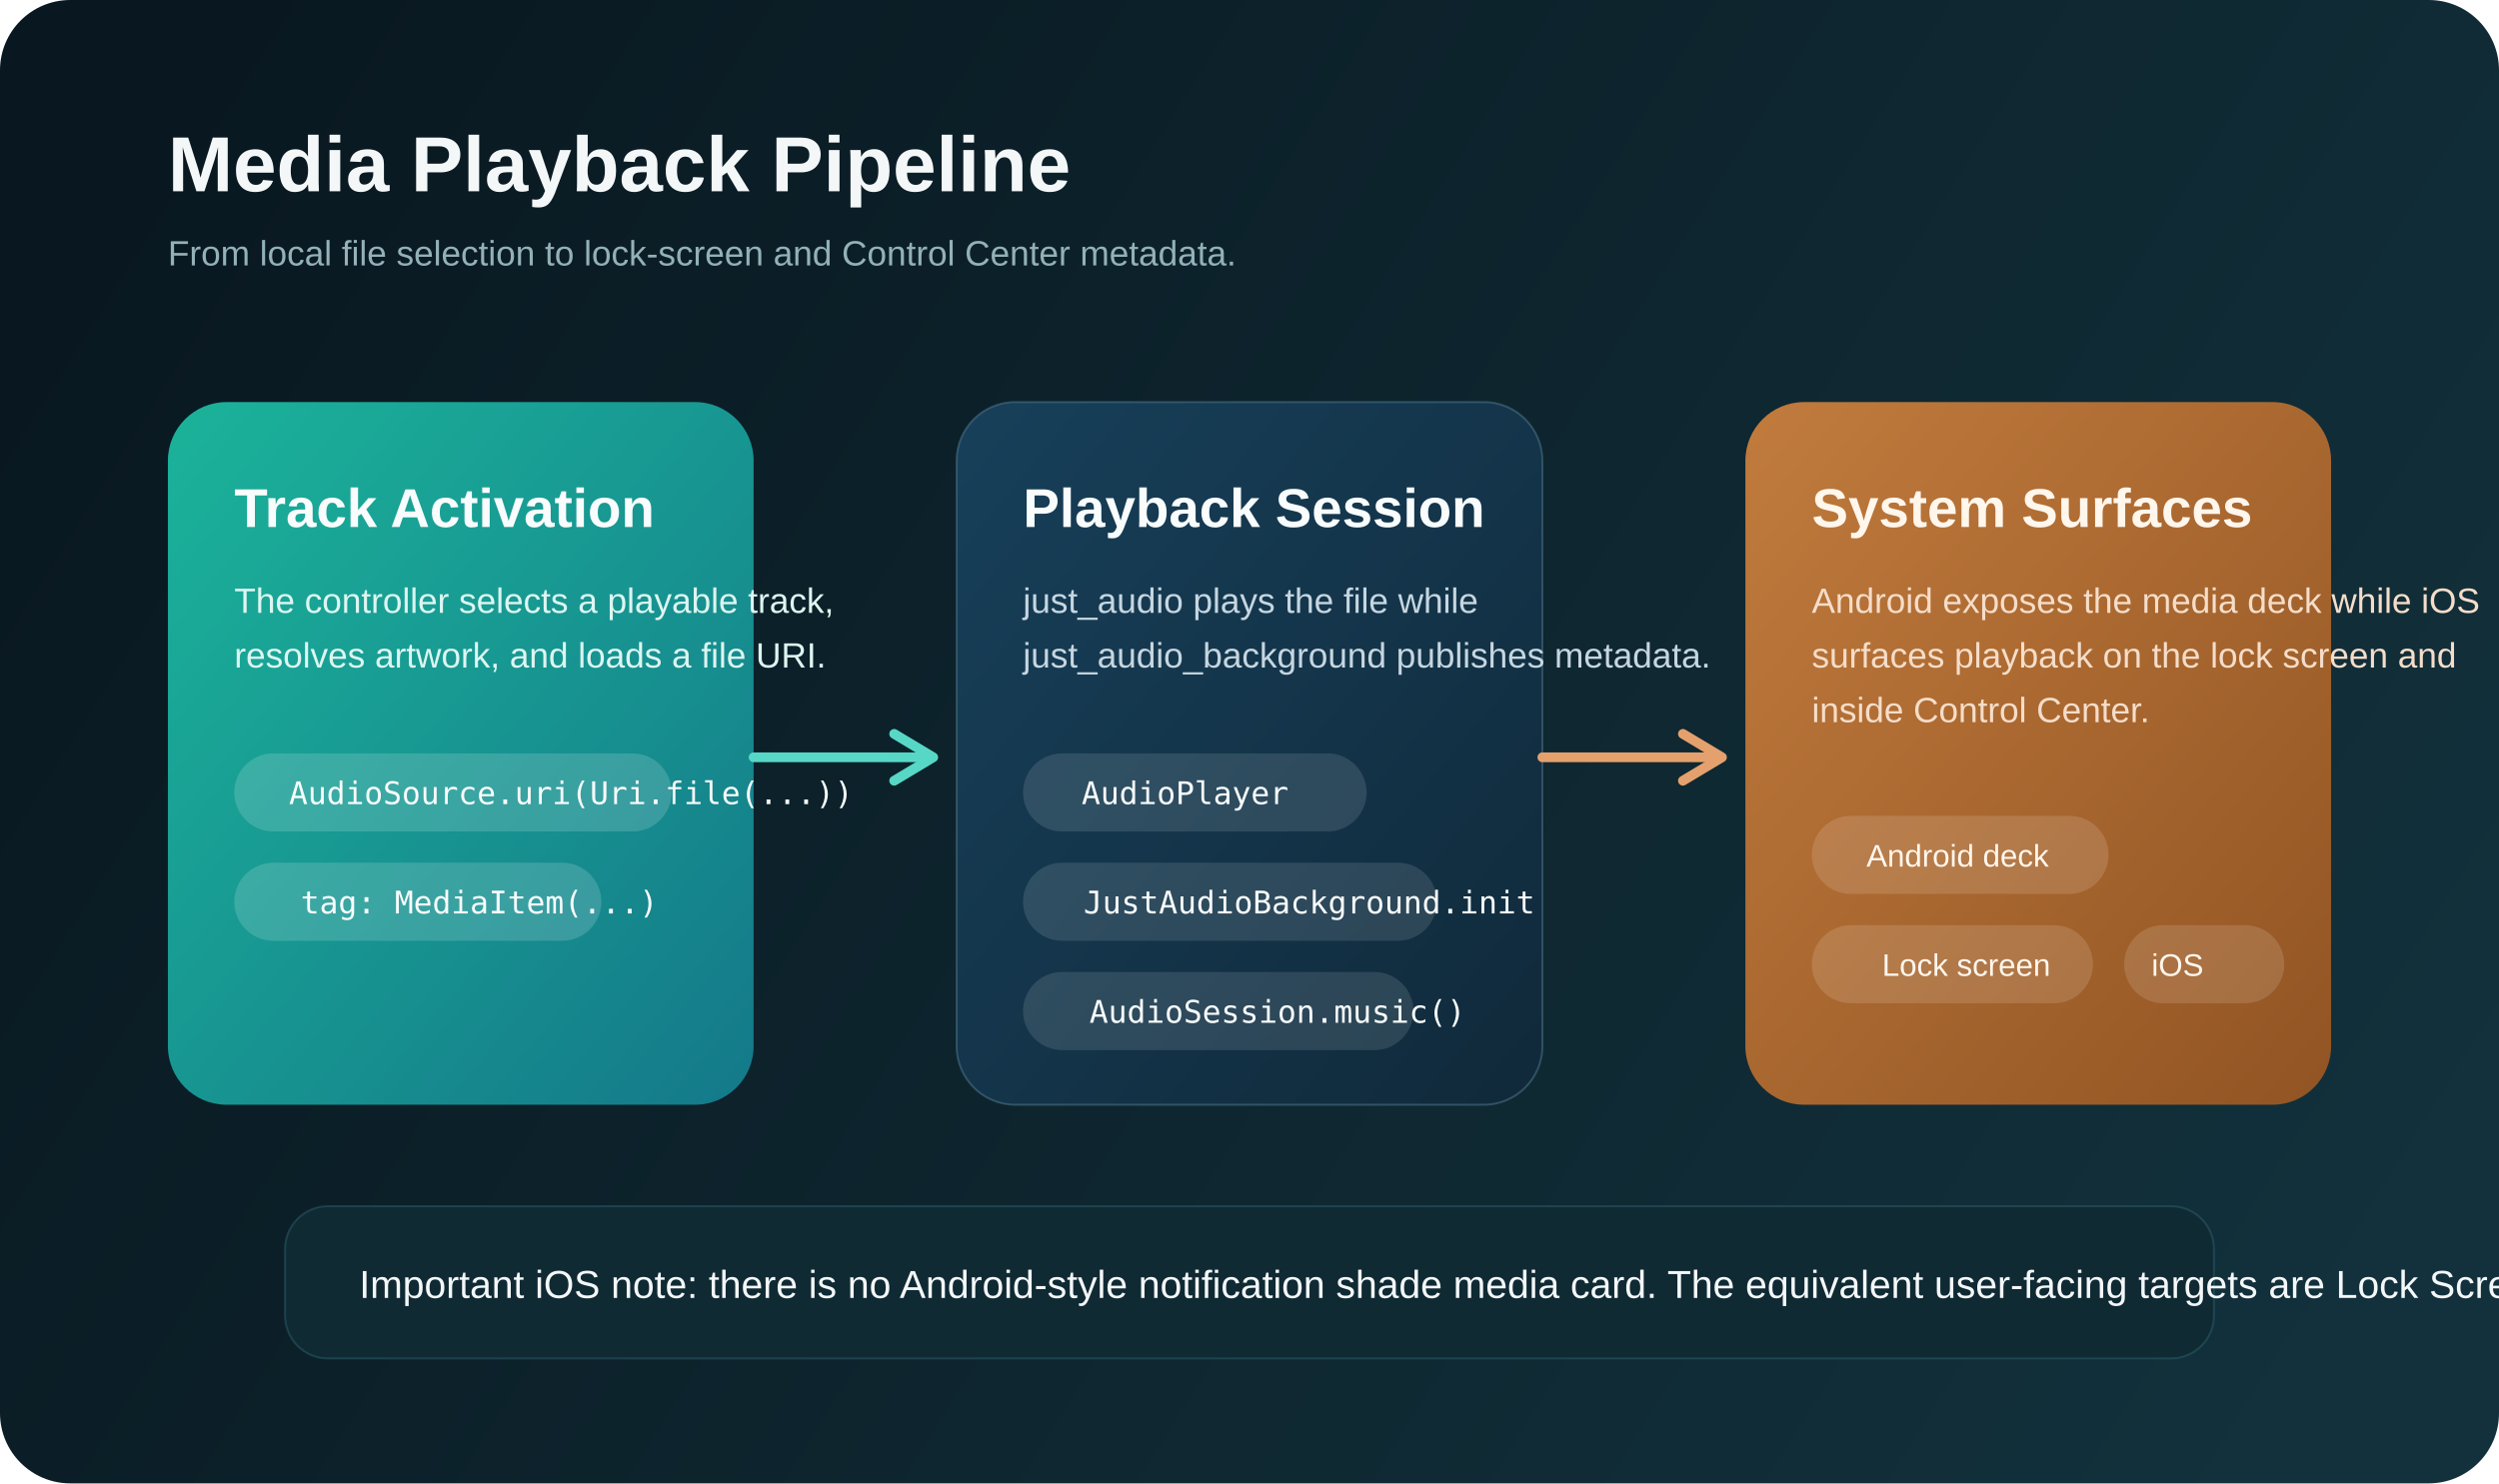
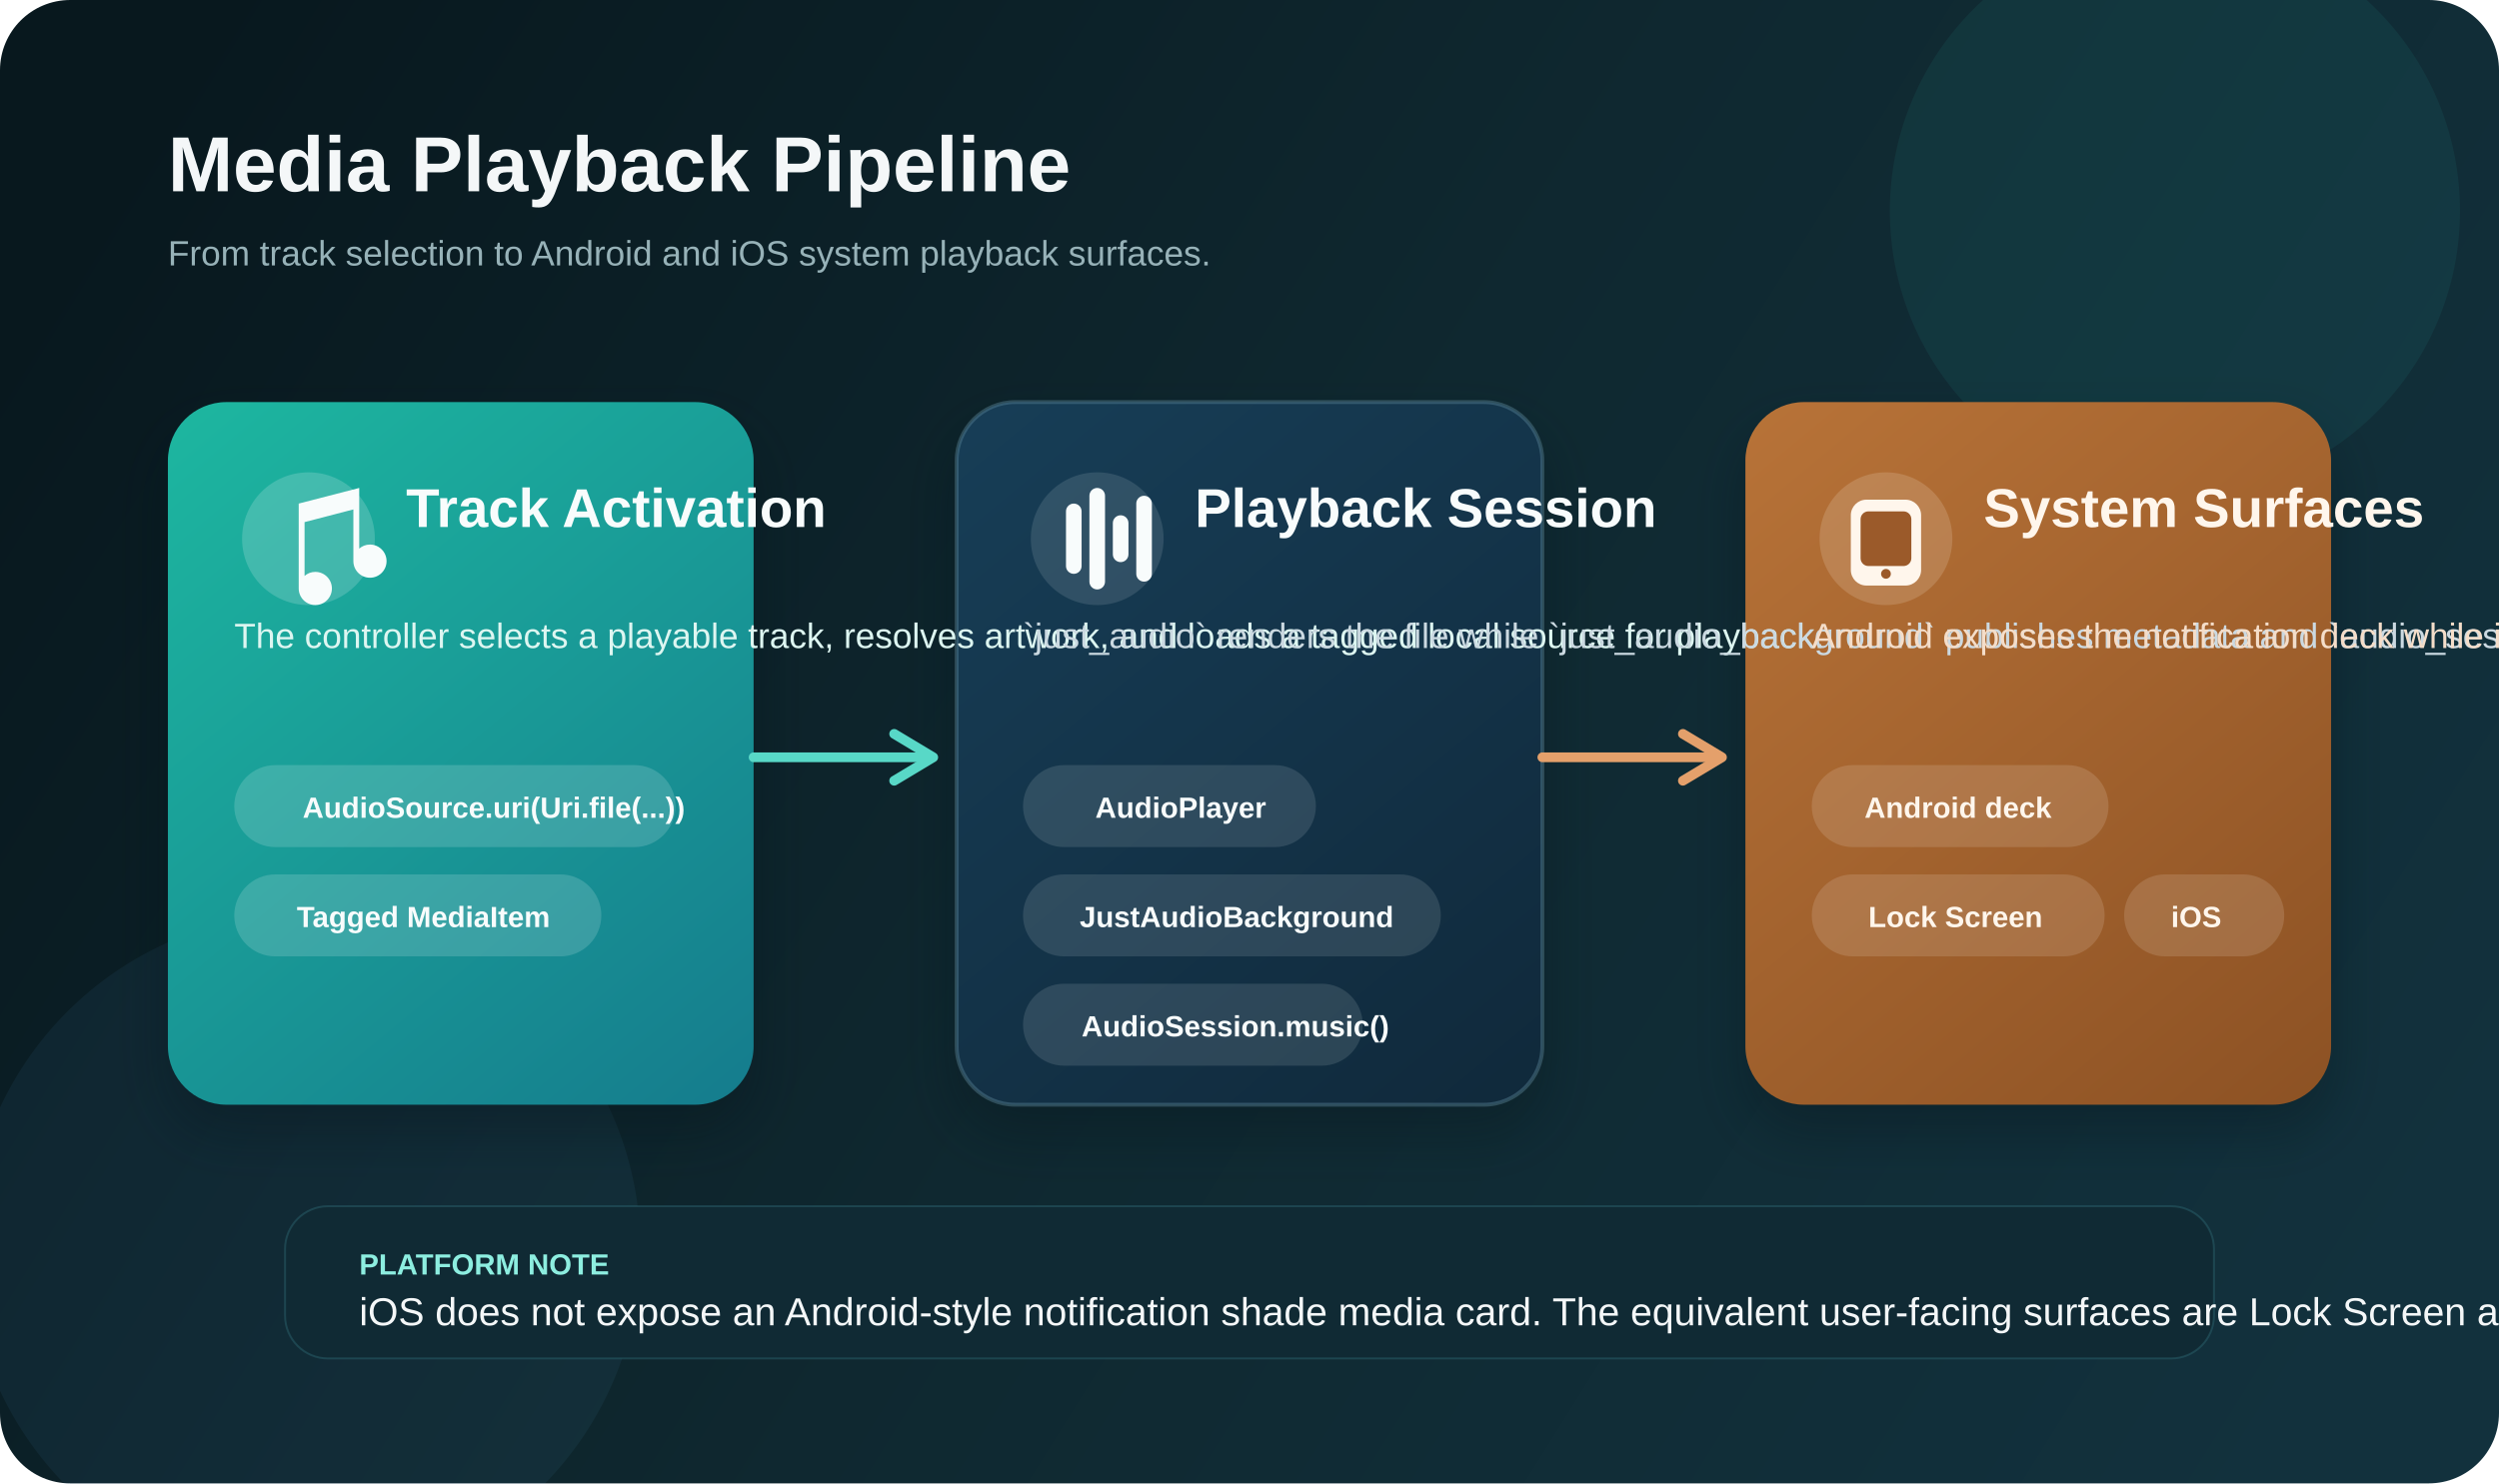
- <svg xmlns="http://www.w3.org/2000/svg" width="1280" height="760" viewBox="0 0 1280 760" fill="none">
+ <svg xmlns="http://www.w3.org/2000/svg" width="1280" height="760" viewBox="0 0 1280 760" fill="none" role="img" aria-labelledby="title desc">
  <defs>
-     <linearGradient id="bg" x1="100" y1="40" x2="1180" y2="720" gradientUnits="userSpaceOnUse">
-       <stop stop-color="#091820" />
-       <stop offset="1" stop-color="#12313C" />
+     <linearGradient id="bg" x1="88" y1="36" x2="1186" y2="722" gradientUnits="userSpaceOnUse">
+       <stop stop-color="#08181E" />
+       <stop offset="0.5" stop-color="#0F2830" />
+       <stop offset="1" stop-color="#12313D" />
    </linearGradient>
-     <linearGradient id="lane1" x1="0" y1="0" x2="1" y2="1">
-       <stop stop-color="#1BB39A" />
-       <stop offset="1" stop-color="#147989" />
+     <linearGradient id="stageA" x1="90" y1="202" x2="388" y2="562" gradientUnits="userSpaceOnUse">
+       <stop stop-color="#1DB7A0" />
+       <stop offset="1" stop-color="#157C8D" />
    </linearGradient>
-     <linearGradient id="lane2" x1="0" y1="0" x2="1" y2="1">
-       <stop stop-color="#17405A" />
-       <stop offset="1" stop-color="#10293A" />
+     <linearGradient id="stageB" x1="492" y1="202" x2="790" y2="562" gradientUnits="userSpaceOnUse">
+       <stop stop-color="#173E57" />
+       <stop offset="1" stop-color="#10293B" />
    </linearGradient>
-     <linearGradient id="lane3" x1="0" y1="0" x2="1" y2="1">
-       <stop stop-color="#C17B3D" />
-       <stop offset="1" stop-color="#915423" />
+     <linearGradient id="stageC" x1="894" y1="202" x2="1192" y2="562" gradientUnits="userSpaceOnUse">
+       <stop stop-color="#B87338" />
+       <stop offset="1" stop-color="#8D5224" />
    </linearGradient>
+     <filter id="shadow" x="58" y="182" width="1166" height="540" filterUnits="userSpaceOnUse" color-interpolation-filters="sRGB">
+       <feFlood flood-opacity="0" result="BackgroundImageFix" />
+       <feColorMatrix in="SourceAlpha" type="matrix" values="0 0 0 0 0 0 0 0 0 0 0 0 0 0 0 0 0 0 127 0" result="hardAlpha" />
+       <feOffset dy="14" />
+       <feGaussianBlur stdDeviation="14" />
+       <feColorMatrix type="matrix" values="0 0 0 0 0.012 0 0 0 0 0.075 0 0 0 0 0.102 0 0 0 0.34 0" />
+       <feBlend mode="normal" in2="BackgroundImageFix" result="effect1_dropShadow_1_1" />
+       <feBlend mode="normal" in="SourceGraphic" in2="effect1_dropShadow_1_1" result="shape" />
+     </filter>
  </defs>
  <rect width="1280" height="760" rx="36" fill="url(#bg)" />
+   <circle cx="1114" cy="108" r="146" fill="#2FC7B5" fill-opacity="0.08" />
+   <circle cx="156" cy="640" r="172" fill="#70C5FF" fill-opacity="0.06" />
  <text x="86" y="98" fill="#F4F7F8" font-size="40" font-family="Segoe UI, Arial, sans-serif" font-weight="700">Media Playback Pipeline</text>
-   <text x="86" y="136" fill="#93B1B7" font-size="18" font-family="Segoe UI, Arial, sans-serif">From local file selection to lock-screen and Control Center metadata.</text>
-   <rect x="86" y="206" width="300" height="360" rx="30" fill="url(#lane1)" />
-   <text x="120" y="270" fill="#F8FCFC" font-size="28" font-family="Segoe UI, Arial, sans-serif" font-weight="700">Track Activation</text>
-   <text x="120" y="314" fill="#DDF6F1" font-size="18" font-family="Segoe UI, Arial, sans-serif">The controller selects a playable track,</text>
-   <text x="120" y="342" fill="#DDF6F1" font-size="18" font-family="Segoe UI, Arial, sans-serif">resolves artwork, and loads a file URI.</text>
-   <rect x="120" y="386" width="224" height="40" rx="20" fill="#F8FCFC" fill-opacity="0.16" />
-   <text x="148" y="412" fill="#F8FCFC" font-size="16" font-family="Consolas, monospace">AudioSource.uri(Uri.file(...))</text>
-   <rect x="120" y="442" width="188" height="40" rx="20" fill="#F8FCFC" fill-opacity="0.16" />
-   <text x="154" y="468" fill="#F8FCFC" font-size="16" font-family="Consolas, monospace">tag: MediaItem(...)</text>
-   <rect x="490" y="206" width="300" height="360" rx="30" fill="url(#lane2)" stroke="#5A839B" stroke-opacity="0.45" />
-   <text x="524" y="270" fill="#F8FCFC" font-size="28" font-family="Segoe UI, Arial, sans-serif" font-weight="700">Playback Session</text>
-   <text x="524" y="314" fill="#C6D6E0" font-size="18" font-family="Segoe UI, Arial, sans-serif">just_audio plays the file while</text>
-   <text x="524" y="342" fill="#C6D6E0" font-size="18" font-family="Segoe UI, Arial, sans-serif">just_audio_background publishes metadata.</text>
-   <rect x="524" y="386" width="176" height="40" rx="20" fill="#F8FCFC" fill-opacity="0.12" />
-   <text x="554" y="412" fill="#F8FCFC" font-size="16" font-family="Consolas, monospace">AudioPlayer</text>
-   <rect x="524" y="442" width="212" height="40" rx="20" fill="#F8FCFC" fill-opacity="0.12" />
-   <text x="555" y="468" fill="#F8FCFC" font-size="16" font-family="Consolas, monospace">JustAudioBackground.init</text>
-   <rect x="524" y="498" width="200" height="40" rx="20" fill="#F8FCFC" fill-opacity="0.12" />
-   <text x="558" y="524" fill="#F8FCFC" font-size="16" font-family="Consolas, monospace">AudioSession.music()</text>
-   <rect x="894" y="206" width="300" height="360" rx="30" fill="url(#lane3)" />
-   <text x="928" y="270" fill="#FFF6EC" font-size="28" font-family="Segoe UI, Arial, sans-serif" font-weight="700">System Surfaces</text>
-   <text x="928" y="314" fill="#F5DDC9" font-size="18" font-family="Segoe UI, Arial, sans-serif">Android exposes the media deck while iOS</text>
-   <text x="928" y="342" fill="#F5DDC9" font-size="18" font-family="Segoe UI, Arial, sans-serif">surfaces playback on the lock screen and</text>
-   <text x="928" y="370" fill="#F5DDC9" font-size="18" font-family="Segoe UI, Arial, sans-serif">inside Control Center.</text>
-   <rect x="928" y="418" width="152" height="40" rx="20" fill="#FFF6EC" fill-opacity="0.14" />
-   <text x="956" y="444" fill="#FFF6EC" font-size="16" font-family="Segoe UI, Arial, sans-serif">Android deck</text>
-   <rect x="928" y="474" width="144" height="40" rx="20" fill="#FFF6EC" fill-opacity="0.14" />
-   <text x="964" y="500" fill="#FFF6EC" font-size="16" font-family="Segoe UI, Arial, sans-serif">Lock screen</text>
-   <rect x="1088" y="474" width="82" height="40" rx="20" fill="#FFF6EC" fill-opacity="0.14" />
-   <text x="1102" y="500" fill="#FFF6EC" font-size="16" font-family="Segoe UI, Arial, sans-serif">iOS</text>
-   <path d="M386 388H474" stroke="#57D8C6" stroke-width="5" stroke-linecap="round" />
-   <path d="M790 388H878" stroke="#E4A16D" stroke-width="5" stroke-linecap="round" />
-   <path d="M458 376L478 388L458 400" fill="none" stroke="#57D8C6" stroke-width="5" stroke-linecap="round" stroke-linejoin="round" />
-   <path d="M862 376L882 388L862 400" fill="none" stroke="#E4A16D" stroke-width="5" stroke-linecap="round" stroke-linejoin="round" />
+   <text x="86" y="136" fill="#97B2B8" font-size="18" font-family="Segoe UI, Arial, sans-serif">From track selection to Android and iOS system playback surfaces.</text>
+   <g filter="url(#shadow)">
+     <rect x="86" y="206" width="300" height="360" rx="30" fill="url(#stageA)" />
+     <rect x="490" y="206" width="300" height="360" rx="30" fill="url(#stageB)" stroke="#5C859A" stroke-opacity="0.42" stroke-width="2" />
+     <rect x="894" y="206" width="300" height="360" rx="30" fill="url(#stageC)" />
+   </g>
+   <g>
+     <circle cx="158" cy="276" r="34" fill="#F8FCFC" fill-opacity="0.18" />
+     <path d="M153 258V301.5C153 306.194 156.806 310 161.5 310C166.194 310 170 306.194 170 301.5C170 296.806 166.194 293 161.5 293C159.372 293 157.427 293.784 156 295.078V267.5L181 261V287.5C181 292.194 184.806 296 189.5 296C194.194 296 198 292.194 198 287.5C198 282.806 194.194 279 189.5 279C187.372 279 185.427 279.784 184 281.078V250L153 258Z" fill="#F8FCFC" />
+     <text x="208" y="270" fill="#F8FCFC" font-size="28" font-family="Segoe UI, Arial, sans-serif" font-weight="700">Track Activation</text>
+     <text x="120" y="332" fill="#DDF6F1" font-size="18" font-family="Segoe UI, Arial, sans-serif">The controller selects a playable track, resolves artwork, and loads a tagged local source for playback.</text>
+     <rect x="120" y="392" width="226" height="42" rx="21" fill="#F8FCFC" fill-opacity="0.16" />
+     <text x="155" y="419" fill="#F8FCFC" font-size="15" font-family="Segoe UI, Arial, sans-serif" font-weight="600">AudioSource.uri(Uri.file(...))</text>
+     <rect x="120" y="448" width="188" height="42" rx="21" fill="#F8FCFC" fill-opacity="0.16" />
+     <text x="152" y="475" fill="#F8FCFC" font-size="15" font-family="Segoe UI, Arial, sans-serif" font-weight="600">Tagged MediaItem</text>
+   </g>
+   <g>
+     <circle cx="562" cy="276" r="34" fill="#F8FCFC" fill-opacity="0.12" />
+     <rect x="546" y="258" width="8" height="36" rx="4" fill="#F8FCFC" />
+     <rect x="558" y="250" width="8" height="52" rx="4" fill="#F8FCFC" />
+     <rect x="570" y="264" width="8" height="24" rx="4" fill="#F8FCFC" />
+     <rect x="582" y="254" width="8" height="44" rx="4" fill="#F8FCFC" />
+     <text x="612" y="270" fill="#F8FCFC" font-size="28" font-family="Segoe UI, Arial, sans-serif" font-weight="700">Playback Session</text>
+     <text x="524" y="332" fill="#CBD9E1" font-size="18" font-family="Segoe UI, Arial, sans-serif">`just_audio` renders the file while `just_audio_background` publishes metadata and `audio_session` marks the app as music playback.</text>
+     <rect x="524" y="392" width="150" height="42" rx="21" fill="#F8FCFC" fill-opacity="0.12" />
+     <text x="561" y="419" fill="#F8FCFC" font-size="15" font-family="Segoe UI, Arial, sans-serif" font-weight="600">AudioPlayer</text>
+     <rect x="524" y="448" width="214" height="42" rx="21" fill="#F8FCFC" fill-opacity="0.12" />
+     <text x="553" y="475" fill="#F8FCFC" font-size="15" font-family="Segoe UI, Arial, sans-serif" font-weight="600">JustAudioBackground</text>
+     <rect x="524" y="504" width="174" height="42" rx="21" fill="#F8FCFC" fill-opacity="0.12" />
+     <text x="554" y="531" fill="#F8FCFC" font-size="15" font-family="Segoe UI, Arial, sans-serif" font-weight="600">AudioSession.music()</text>
+   </g>
+   <g>
+     <circle cx="966" cy="276" r="34" fill="#FFF6EC" fill-opacity="0.16" />
+     <rect x="948" y="256" width="36" height="44" rx="8" fill="#FFF6EC" />
+     <rect x="953" y="262" width="26" height="28" rx="4" fill="#9B5A2A" />
+     <circle cx="966" cy="294" r="2.5" fill="#9B5A2A" />
+     <text x="1016" y="270" fill="#FFF6EC" font-size="28" font-family="Segoe UI, Arial, sans-serif" font-weight="700">System Surfaces</text>
+     <text x="928" y="332" fill="#F4DDC9" font-size="18" font-family="Segoe UI, Arial, sans-serif">Android exposes the notification deck while iOS publishes now-playing state to Lock Screen and Control Center.</text>
+     <rect x="928" y="392" width="152" height="42" rx="21" fill="#FFF6EC" fill-opacity="0.14" />
+     <text x="955" y="419" fill="#FFF6EC" font-size="15" font-family="Segoe UI, Arial, sans-serif" font-weight="600">Android deck</text>
+     <rect x="928" y="448" width="150" height="42" rx="21" fill="#FFF6EC" fill-opacity="0.14" />
+     <text x="957" y="475" fill="#FFF6EC" font-size="15" font-family="Segoe UI, Arial, sans-serif" font-weight="600">Lock Screen</text>
+     <rect x="1088" y="448" width="82" height="42" rx="21" fill="#FFF6EC" fill-opacity="0.14" />
+     <text x="1112" y="475" fill="#FFF6EC" font-size="15" font-family="Segoe UI, Arial, sans-serif" font-weight="600">iOS</text>
+   </g>
+   <path d="M386 388H474" stroke="#58D8C7" stroke-width="5" stroke-linecap="round" />
+   <path d="M790 388H878" stroke="#E4A06B" stroke-width="5" stroke-linecap="round" />
+   <path d="M458 376L478 388L458 400" fill="none" stroke="#58D8C7" stroke-width="5" stroke-linecap="round" stroke-linejoin="round" />
+   <path d="M862 376L882 388L862 400" fill="none" stroke="#E4A06B" stroke-width="5" stroke-linecap="round" stroke-linejoin="round" />
  <rect x="146" y="618" width="988" height="78" rx="22" fill="#102A34" stroke="#2D6872" stroke-opacity="0.45" />
-   <text x="184" y="665" fill="#F4F7F8" font-size="20" font-family="Segoe UI, Arial, sans-serif">Important iOS note: there is no Android-style notification shade media card. The equivalent user-facing targets are Lock Screen and Control Center.</text>
+   <text x="184" y="653" fill="#8DEEE0" font-size="15" font-family="Segoe UI, Arial, sans-serif" font-weight="700">PLATFORM NOTE</text>
+   <text x="184" y="679" fill="#F4F7F8" font-size="20" font-family="Segoe UI, Arial, sans-serif">iOS does not expose an Android-style notification shade media card. The equivalent user-facing surfaces are Lock Screen and Control Center.</text>
</svg>
